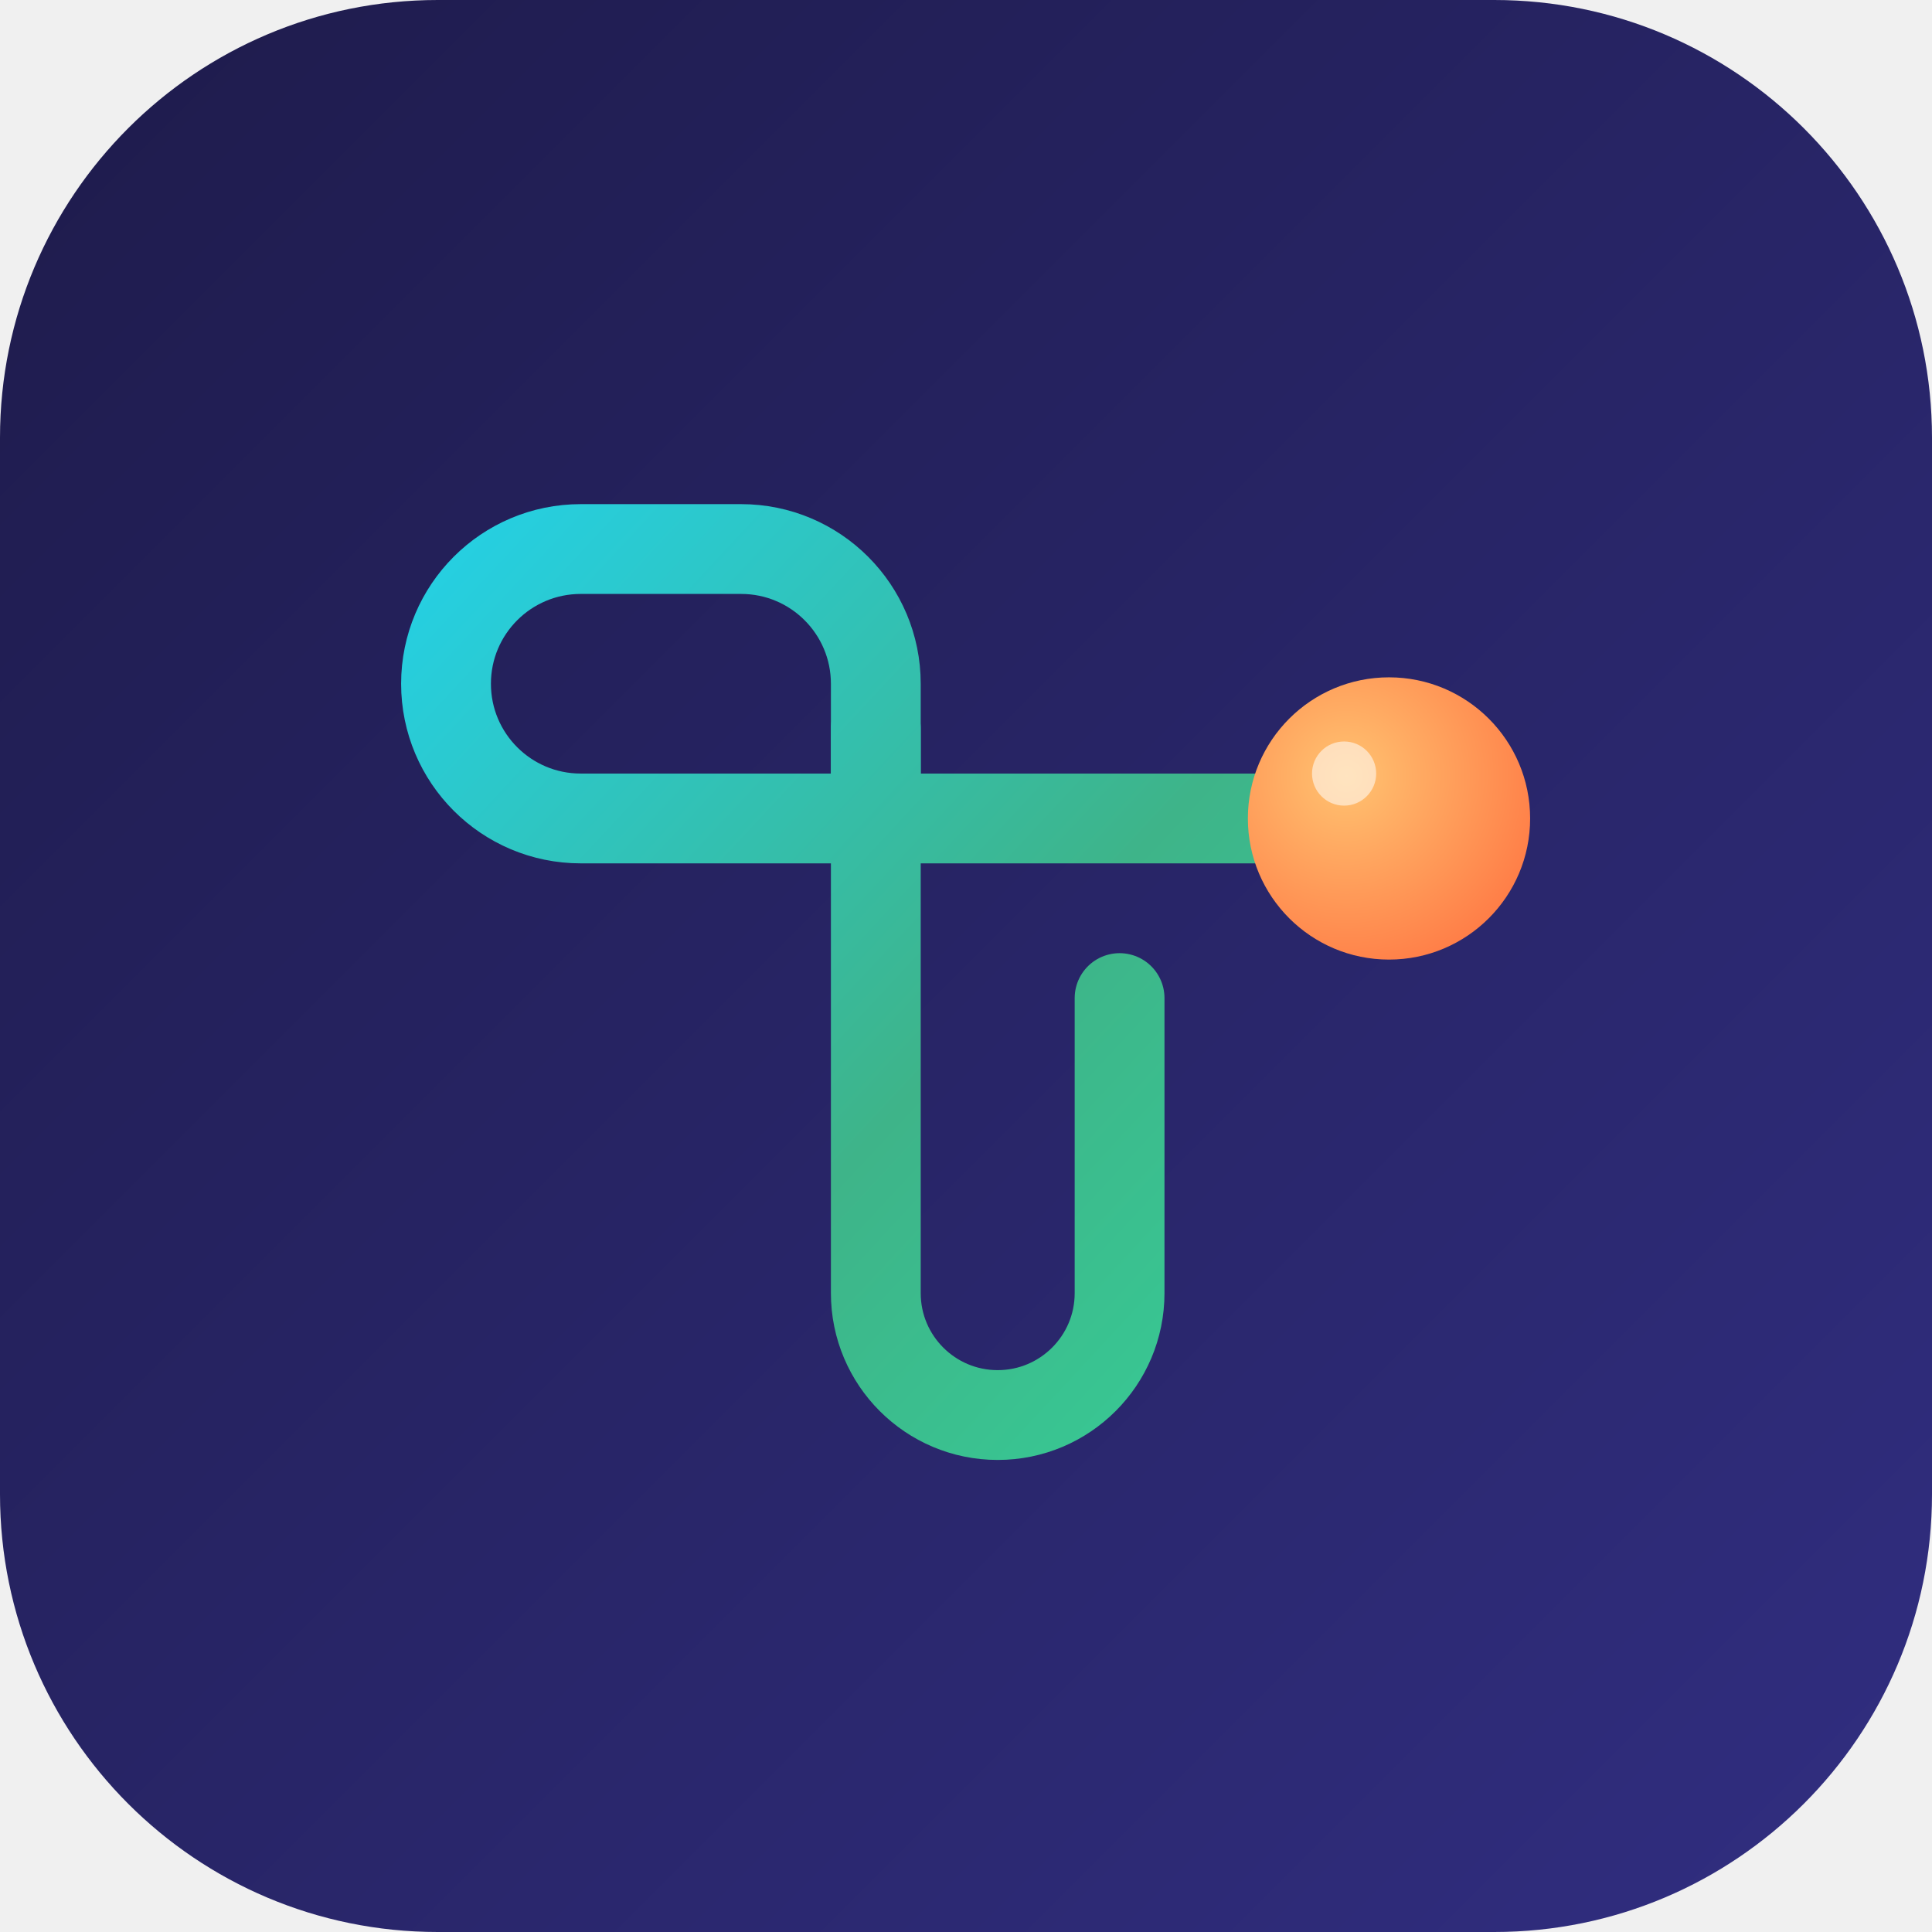
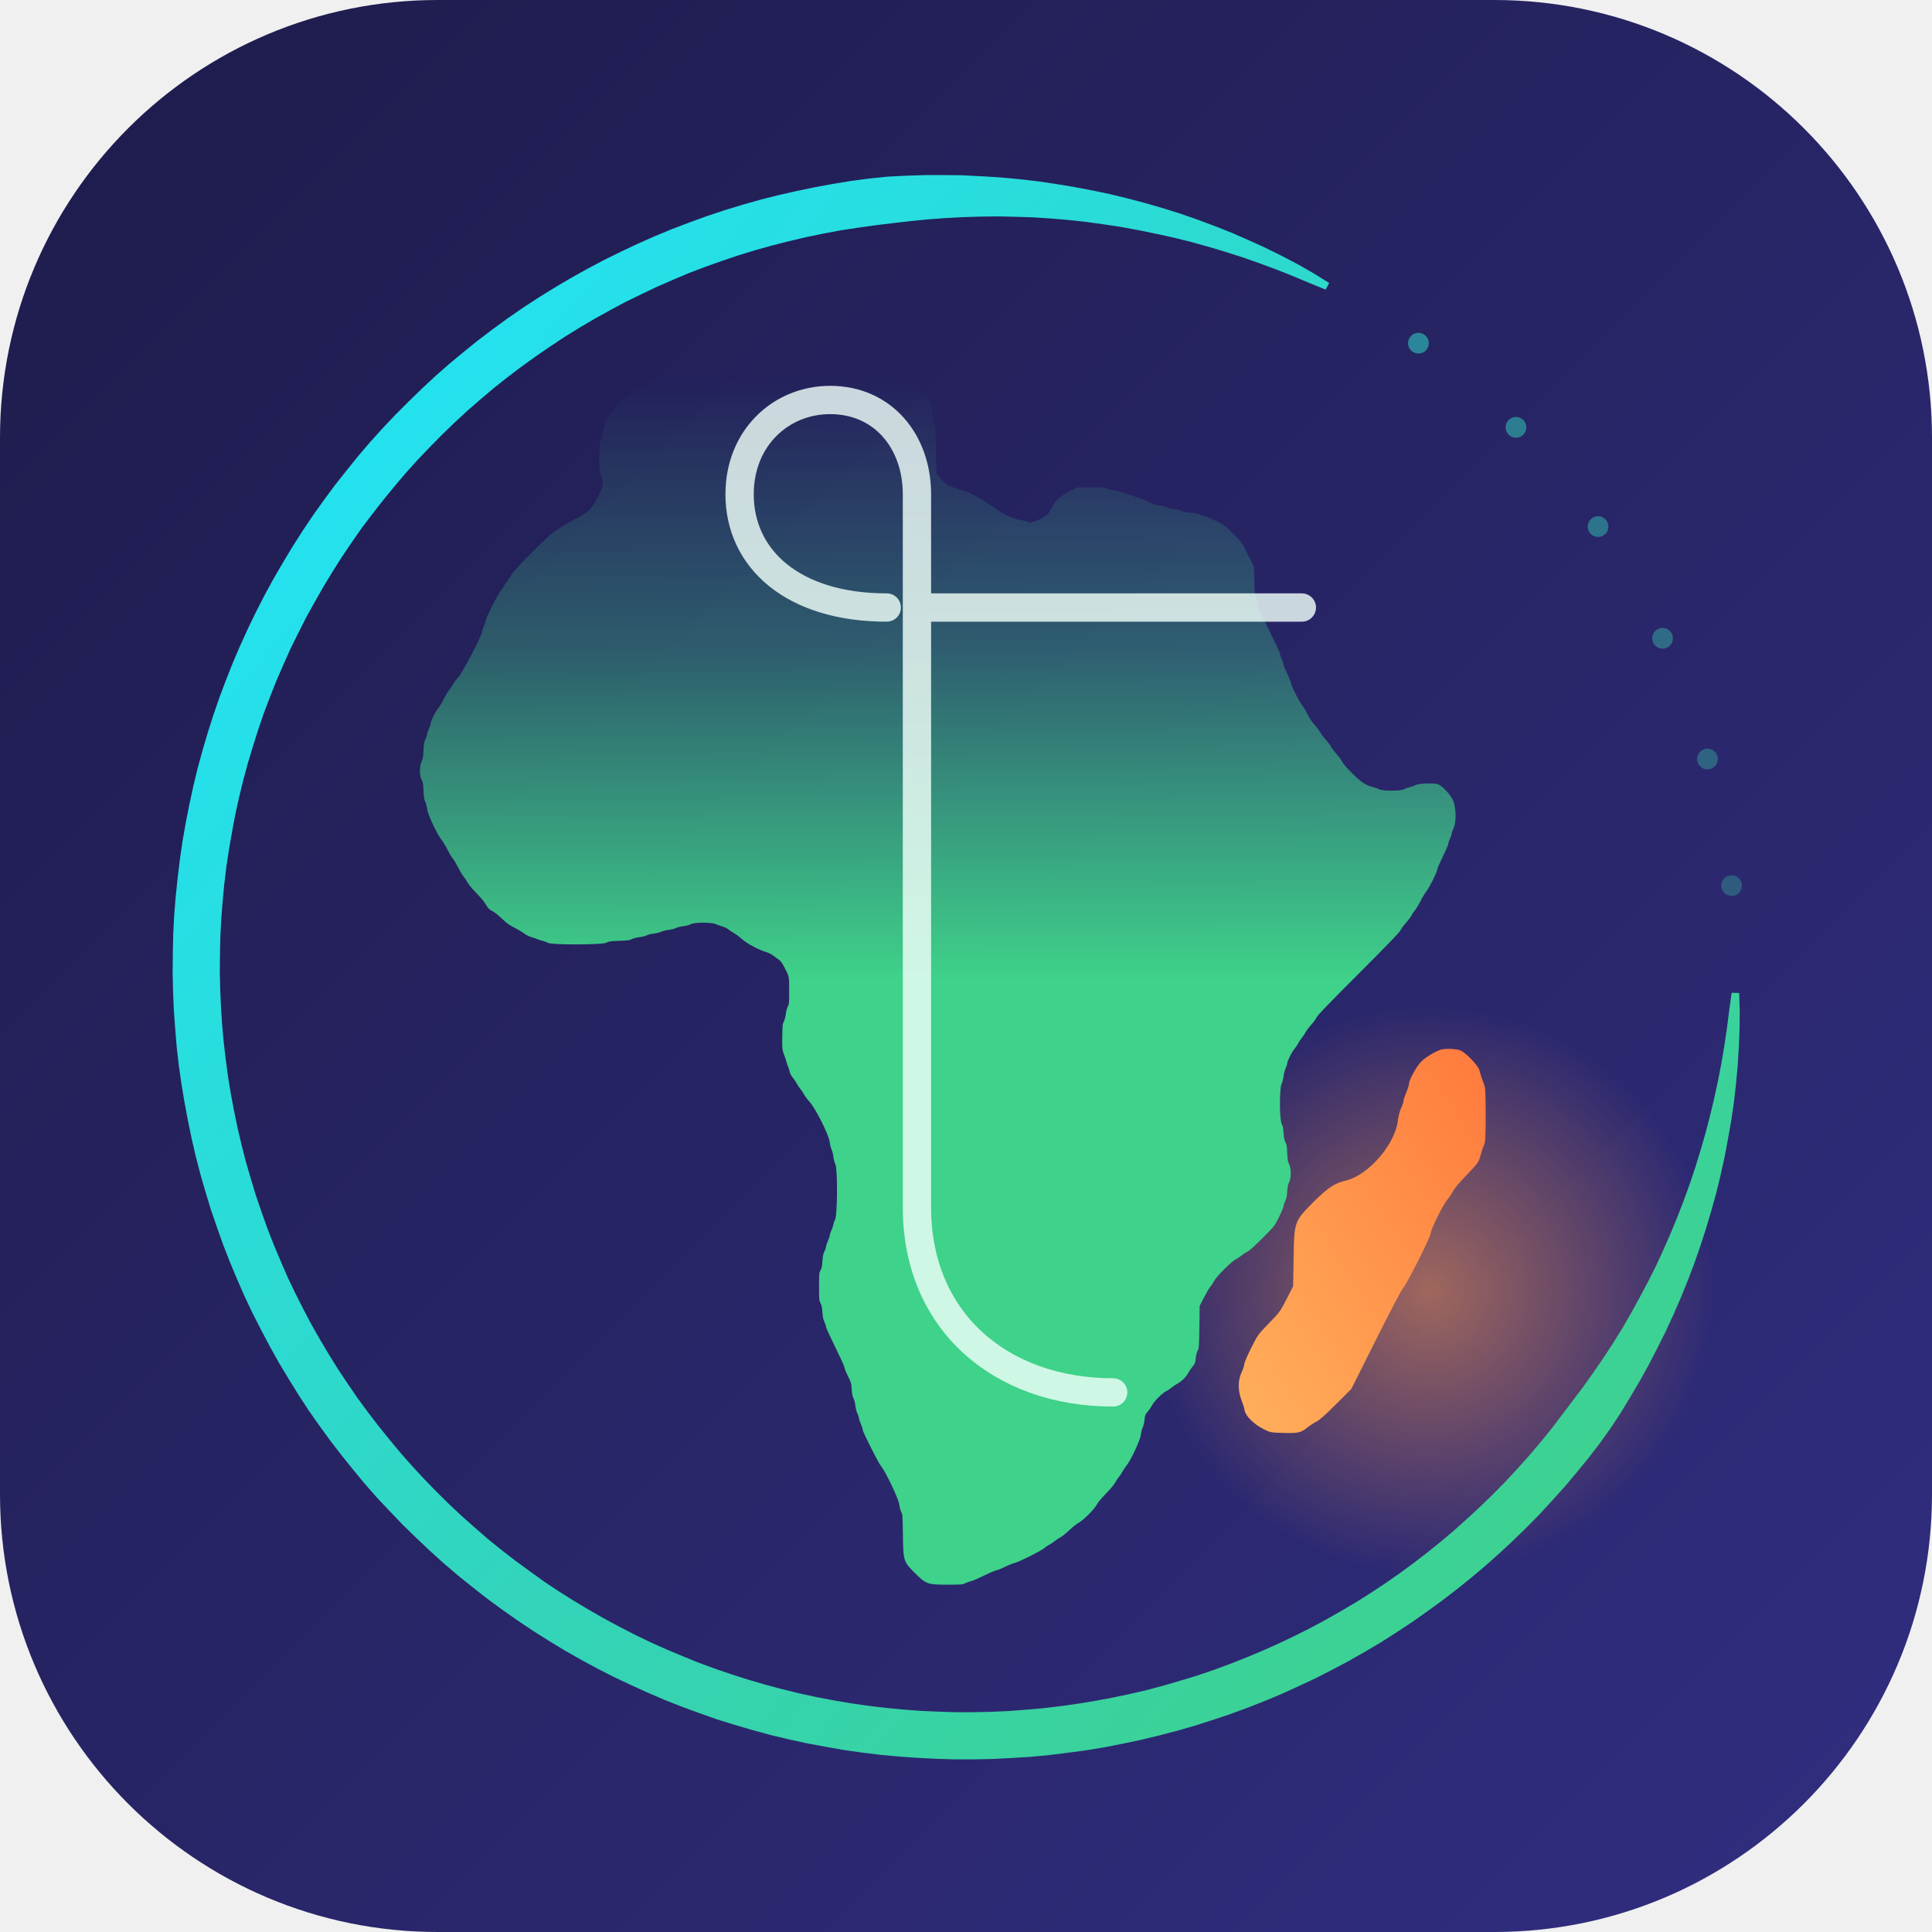
<svg xmlns="http://www.w3.org/2000/svg" viewBox="0 0 1024 1024" width="1024" height="1024">
  <defs>
    <linearGradient id="bg" x1="0" y1="0" x2="1" y2="1">
      <stop offset="0" stop-color="#1E1B4B" />
      <stop offset="1" stop-color="#312E81" />
    </linearGradient>
+     <linearGradient id="land" x1="260" y1="230" x2="760" y2="830" gradientUnits="userSpaceOnUse">
+       <stop offset="0" stop-color="#33D6E8" />
+       <stop offset="0.55" stop-color="#34D3B4" />
+       <stop offset="1" stop-color="#3FD28A" />
+     </linearGradient>
+     <linearGradient id="mada" x1="0" y1="0" x2="1" y2="1">
+       <stop offset="0" stop-color="#FFB05C" />
+       <stop offset="1" stop-color="#FF7A3D" />
+     </linearGradient>
+     <linearGradient id="ring" x1="150" y1="200" x2="880" y2="840" gradientUnits="userSpaceOnUse">
+       <stop offset="0" stop-color="#22E3F5" />
+       <stop offset="0.6" stop-color="#34D3B4" />
+       <stop offset="1" stop-color="#3FD28A" />
+     </linearGradient>
+     <linearGradient id="fadeg" x1="0" y1="200" x2="0" y2="520" gradientUnits="userSpaceOnUse">
+       <stop offset="0" stop-color="#000" />
+       <stop offset="0.45" stop-color="#555" />
+       <stop offset="1" stop-color="#fff" />
+     </linearGradient>
+     <mask id="fade" maskUnits="userSpaceOnUse" x="0" y="0" width="1024" height="1024">
+       <rect x="0" y="0" width="1024" height="1024" fill="url(#fadeg)" />
+     </mask>
+     <radialGradient id="glow" cx="0.5" cy="0.5" r="0.5">
+       <stop offset="0" stop-color="#FF9A4D" stop-opacity="0.55" />
+       <stop offset="1" stop-color="#FF9A4D" stop-opacity="0" />
+     </radialGradient>
  </defs>
  <rect width="1024" height="1024" rx="232" fill="url(#bg)" />
-   <defs>
-     <linearGradient id="stroke" x1="230" y1="250" x2="800" y2="780" gradientUnits="userSpaceOnUse">
-       <stop offset="0" stop-color="#22D3EE" />
-       <stop offset="0.55" stop-color="#3EB489" />
-       <stop offset="1" stop-color="#34D399" />
-     </linearGradient>
-     <radialGradient id="node" cx="0.35" cy="0.35" r="0.75">
-       <stop offset="0" stop-color="#FFC371" />
-       <stop offset="1" stop-color="#FF7A45" />
-     </radialGradient>
-   </defs>
-   <g transform="translate(-24 0)">
-     <g fill="none" stroke="url(#stroke)" stroke-width="47.6" stroke-linecap="round" stroke-linejoin="round">
-       <path d="M 488.2 433.8 L 488.2 362.4 A 71.4 71.4 0 0 0 416.8 291.0 L 331.8 291.0 A 71.4 71.4 0 0 0 260.4 362.4 A 71.4 71.4 0 0 0 331.8 433.8 L 712.6 433.8" />
-       <path d="M 488.2 386.2 L 488.2 685.4 A 64.6 64.6 0 0 0 617.4 685.4 L 617.4 529.0" />
+   <circle cx="758" cy="684" r="150" fill="url(#glow)" />
+   <g mask="url(#fade)">
+     <g transform="translate(497 520) scale(0.3233) translate(-957 -1152)">
+       <g transform="translate(0,2280) scale(0.1,-0.1)">
+         <path d="M5210 21171 c-14 -4 -41 -16 -60 -26 -23 -12 -70 -20 -140 -25 -105 -7 -105 -7 -305 -108 -201 -100 -201 -100 -339 -238 -169 -169 -269 -341 -286 -494 -6 -48 -18 -96 -32 -122 -37 -69 -36 -530 2 -598 49 -89 38 -168 -47 -335 -105 -207 -167 -267 -398 -382 -93 -47 -190 -102 -215 -123 -25 -21 -68 -49 -97 -64 -74 -37 -672 -634 -709 -709 -15 -29 -43 -72 -64 -97 -21 -25 -48 -65 -60 -90 -12 -25 -40 -65 -60 -90 -46 -54 -240 -441 -240 -477 0 -13 -13 -55 -30 -93 -17 -38 -30 -80 -30 -94 0 -58 -317 -665 -390 -746 -37 -41 -77 -95 -90 -120 -12 -25 -40 -65 -60 -90 -21 -25 -61 -92 -90 -150 -29 -58 -70 -126 -91 -151 -44 -53 -119 -202 -119 -237 0 -13 -14 -54 -30 -92 -17 -38 -30 -79 -30 -92 0 -13 -12 -48 -27 -78 -22 -48 -27 -73 -33 -190 -5 -116 -10 -141 -31 -180 -36 -66 -36 -234 0 -300 21 -39 25 -63 31 -180 5 -112 10 -142 29 -178 13 -25 26 -76 31 -122 10 -89 167 -422 240 -510 21 -25 61 -92 90 -150 29 -58 69 -125 90 -150 21 -25 61 -92 90 -150 29 -58 69 -125 90 -150 21 -25 49 -67 63 -95 15 -29 76 -102 147 -175 79 -82 131 -145 150 -182 30 -58 64 -90 135 -126 22 -12 83 -62 135 -112 79 -75 114 -100 204 -146 59 -30 131 -73 158 -95 30 -23 73 -45 106 -54 32 -9 77 -25 102 -35 25 -11 68 -25 95 -31 28 -7 68 -21 90 -33 67 -35 889 -32 955 4 41 22 60 25 210 30 145 5 170 9 208 29 26 13 75 26 122 31 44 5 97 18 120 30 23 12 76 25 120 30 44 5 97 18 120 30 23 12 76 25 120 30 44 5 97 18 120 30 23 12 76 25 120 30 48 6 95 18 122 32 64 34 338 35 414 1 27 -12 74 -29 106 -38 33 -9 76 -31 106 -54 27 -21 69 -49 93 -61 24 -13 80 -55 124 -94 87 -76 280 -179 396 -211 34 -9 79 -32 113 -57 31 -24 73 -55 95 -69 30 -21 52 -53 102 -150 64 -124 64 -124 64 -349 0 -216 -1 -227 -23 -268 -14 -27 -26 -74 -32 -122 -6 -48 -18 -95 -32 -122 -21 -40 -23 -57 -26 -245 -3 -203 -1 -225 36 -318 11 -27 24 -68 30 -90 5 -22 19 -62 30 -90 12 -27 24 -67 27 -87 4 -23 22 -57 49 -90 24 -29 53 -73 66 -98 12 -25 39 -65 60 -90 21 -25 48 -65 60 -90 13 -25 53 -79 90 -120 102 -113 317 -544 330 -660 5 -44 18 -97 30 -120 12 -23 25 -76 30 -120 6 -48 18 -95 32 -122 39 -73 35 -828 -4 -908 -15 -30 -28 -65 -28 -78 0 -13 -14 -54 -30 -92 -17 -38 -30 -78 -30 -90 0 -12 -13 -52 -30 -90 -16 -38 -30 -79 -30 -92 0 -13 -12 -48 -26 -78 -21 -43 -28 -78 -34 -160 -5 -82 -12 -115 -31 -150 -23 -44 -24 -52 -24 -270 0 -218 1 -226 24 -270 19 -35 26 -68 31 -150 6 -82 13 -117 34 -160 14 -30 26 -67 26 -82 0 -14 68 -162 150 -328 84 -170 150 -314 150 -329 0 -16 25 -79 56 -142 54 -110 57 -118 64 -219 5 -78 13 -116 29 -148 13 -25 26 -76 31 -120 5 -45 19 -100 34 -132 14 -30 26 -65 26 -78 0 -13 14 -54 30 -92 17 -38 30 -80 30 -94 0 -35 255 -542 300 -596 75 -90 290 -541 300 -630 6 -48 18 -96 32 -122 22 -42 23 -52 28 -388 6 -417 9 -427 196 -614 182 -181 209 -191 524 -191 240 0 257 1 295 21 22 12 65 27 95 34 30 7 125 48 210 90 85 42 180 83 210 90 30 7 98 34 150 60 52 26 120 53 150 60 72 17 422 192 480 240 25 20 65 48 90 60 25 12 65 39 90 60 25 21 68 49 95 63 28 15 93 67 145 117 52 50 120 104 150 119 75 39 262 226 300 301 18 35 72 100 150 180 71 73 132 146 147 175 14 28 42 70 63 95 21 25 48 65 60 90 12 25 40 65 60 90 73 88 230 421 240 510 5 44 18 97 30 120 12 23 25 76 30 121 10 89 9 87 60 149 21 25 49 68 63 95 32 64 168 200 232 232 28 14 70 42 95 63 25 21 68 49 95 63 61 31 145 116 175 177 13 25 39 65 60 90 51 62 50 60 60 149 6 49 18 96 32 123 22 42 23 52 28 388 l5 345 69 135 c38 74 85 155 106 180 21 25 49 68 63 96 35 69 282 316 351 351 28 14 71 42 96 63 25 21 68 49 96 63 36 18 110 84 249 223 197 197 197 197 271 347 41 82 74 161 74 176 0 14 12 51 26 81 21 43 28 78 34 160 5 82 12 115 31 150 36 67 35 234 0 300 -21 39 -25 63 -31 180 -5 114 -10 142 -30 180 -18 35 -25 69 -30 150 -6 82 -12 115 -31 150 -37 69 -37 590 -1 658 14 26 26 74 32 120 5 45 19 100 34 132 14 30 26 66 26 81 0 36 74 184 119 238 21 25 49 66 61 91 12 25 39 65 60 90 21 25 48 65 60 90 13 25 53 79 90 120 37 41 79 98 93 127 21 40 172 197 687 713 515 516 666 673 687 713 14 29 56 86 93 127 37 41 77 95 90 120 12 25 40 65 60 90 21 25 61 92 90 150 29 58 70 125 91 150 46 56 179 322 179 360 0 15 41 109 90 210 50 101 90 194 90 207 0 14 14 55 30 93 17 38 30 79 30 92 0 13 13 48 28 78 49 99 41 358 -15 465 -50 97 -172 225 -238 251 -66 25 -315 17 -370 -12 -22 -12 -65 -27 -95 -34 -30 -7 -73 -22 -95 -34 -60 -32 -350 -32 -410 0 -22 12 -65 27 -95 34 -119 28 -195 78 -344 226 -90 90 -146 154 -163 188 -14 28 -56 85 -93 126 -37 41 -78 95 -90 120 -12 25 -53 79 -90 120 -37 41 -78 95 -90 120 -12 25 -53 79 -90 120 -47 52 -83 107 -120 180 -29 58 -70 125 -91 150 -46 56 -179 322 -179 359 0 15 -27 83 -60 151 -33 68 -60 135 -60 148 0 13 -13 54 -30 92 -16 38 -30 80 -30 94 0 14 -79 183 -176 377 -166 333 -176 356 -184 430 -5 47 -18 95 -32 121 -21 40 -23 59 -28 268 l-6 225 -101 201 c-101 201 -101 201 -239 338 -137 137 -139 138 -274 206 -74 37 -160 73 -190 80 -30 7 -73 22 -95 33 -28 14 -71 22 -145 27 -78 5 -116 13 -148 29 -25 13 -77 26 -122 31 -44 5 -97 18 -120 30 -23 12 -76 25 -120 30 -63 7 -97 18 -177 58 -54 27 -123 55 -153 62 -30 7 -71 20 -90 30 -19 10 -60 23 -90 30 -30 7 -72 21 -93 32 -21 10 -74 23 -117 28 -48 6 -95 18 -122 32 -41 22 -52 23 -268 23 l-225 0 -140 -72 c-170 -87 -220 -133 -290 -271 -54 -105 -69 -120 -202 -186 -101 -50 -151 -58 -204 -31 -16 9 -65 20 -109 25 -89 10 -306 110 -390 180 -25 20 -65 48 -90 60 -25 12 -65 40 -90 60 -56 46 -287 163 -355 179 -27 6 -70 20 -95 31 -25 10 -71 26 -103 35 -37 10 -73 29 -100 53 -48 43 -127 127 -142 151 -6 9 -12 168 -15 391 -5 374 -5 375 -29 420 -21 39 -25 64 -31 180 -6 133 -7 136 -47 215 -79 154 -246 288 -403 325 -30 7 -73 22 -95 34 -65 34 -351 32 -415 -4 -45 -25 -45 -25 -360 -25 -315 0 -315 0 -360 25 -45 25 -45 25 -360 25 -315 0 -315 0 -360 -25 -71 -39 -1369 -39 -1440 0 -47 26 -365 42 -430 21z" fill="url(#land)" />
+       </g>
    </g>
-     <circle cx="760.2" cy="433.8" r="74.8" fill="url(#node)" />
-     <circle cx="736.4" cy="410.0" r="17.0" fill="#FFFFFF" fill-opacity="0.55" />
  </g>
+   <g transform="translate(497 520) scale(0.3233) translate(-957 -1152) translate(1653 1578) scale(1.5) translate(-1653 -1578)">
+     <g transform="translate(0,2280) scale(0.1,-0.1)">
+       <path d="M17390 9111 c-66 -21 -169 -84 -217 -133 -54 -56 -133 -201 -133 -246 0 -13 -13 -54 -30 -92 -16 -38 -30 -79 -30 -92 0 -13 -12 -48 -26 -78 -15 -32 -29 -87 -34 -132 -30 -262 -323 -601 -570 -658 -120 -28 -195 -78 -344 -226 -219 -218 -220 -222 -226 -614 l-5 -315 -72 -140 c-68 -134 -77 -146 -193 -265 -119 -122 -123 -128 -196 -274 -41 -81 -74 -160 -74 -175 0 -14 -12 -51 -26 -81 -47 -98 -45 -213 5 -335 11 -27 23 -68 26 -89 10 -58 98 -147 200 -199 80 -41 80 -41 219 -45 162 -5 195 2 264 57 27 22 72 51 99 65 34 16 105 80 217 192 l167 167 266 531 c161 322 280 549 303 576 48 57 300 561 300 599 0 39 132 304 179 361 21 25 50 68 64 95 15 30 77 103 152 180 99 102 128 139 136 170 11 43 32 109 54 165 11 27 14 102 14 320 0 218 -3 293 -14 320 -22 56 -43 122 -55 166 -12 50 -143 187 -205 215 -42 19 -165 25 -215 10z" fill="url(#mada)" />
+     </g>
+   </g>
+   <path d="M921.8 526.3 L922.1 536.0 L922.0 545.6 L921.6 555.3 L921.0 565.0 L920.1 574.6 L919.0 584.3 L917.6 593.9 L915.9 603.5 L914.1 613.1 L912.0 622.6 L909.7 632.1 L907.1 641.5 L904.3 650.9 L901.3 660.2 L898.1 669.4 L894.6 678.6 L890.9 687.7 L887.0 696.7 L882.9 705.6 L878.5 714.4 L874.0 723.1 L869.2 731.8 L864.2 740.3 L859.1 748.7 L853.7 756.9 L847.9 765.0 L841.9 772.8 L835.7 780.4 L829.3 788.0 L822.7 795.3 L816.0 802.6 L809.1 809.6 L802.0 816.5 L794.8 823.2 L787.4 829.8 L779.8 836.2 L772.1 842.4 L764.3 848.4 L756.3 854.2 L748.2 859.9 L740.0 865.3 L731.7 870.6 L723.2 875.6 L714.6 880.5 L705.9 885.1 L697.1 889.6 L688.1 893.8 L679.1 897.9 L670.0 901.7 L660.8 905.3 L651.5 908.7 L642.2 911.8 L632.8 914.8 L623.3 917.5 L613.7 920.0 L604.1 922.3 L594.5 924.3 L584.8 926.2 L575.0 927.8 L565.2 929.1 L555.4 930.3 L545.6 931.2 L535.7 931.8 L525.9 932.3 L516.0 932.5 L506.1 932.5 L496.3 932.2 L486.4 931.7 L476.5 931.0 L466.7 930.1 L456.9 928.9 L447.1 927.5 L437.4 925.8 L427.7 924.0 L418.1 921.9 L408.5 919.6 L398.9 917.0 L389.4 914.2 L380.0 911.3 L370.7 908.0 L361.4 904.6 L352.3 901.0 L343.2 897.1 L334.2 893.0 L325.3 888.8 L316.5 884.3 L307.8 879.6 L299.2 874.7 L290.8 869.6 L282.4 864.3 L274.2 858.8 L266.1 853.1 L258.2 847.3 L250.4 841.2 L242.7 835.0 L235.2 828.6 L227.9 822.0 L220.7 815.2 L213.6 808.3 L206.8 801.2 L200.0 794.0 L193.5 786.6 L187.2 779.0 L181.0 771.3 L175.0 763.5 L169.2 755.5 L163.5 747.4 L158.1 739.1 L152.9 730.7 L147.8 722.2 L143.0 713.6 L138.4 704.9 L133.9 696.1 L129.7 687.2 L125.7 678.1 L121.9 669.0 L118.3 659.8 L115.0 650.5 L111.8 641.2 L108.9 631.7 L106.2 622.3 L103.7 612.7 L101.5 603.1 L99.5 593.4 L97.7 583.7 L96.1 574.0 L94.7 564.2 L93.6 554.4 L92.8 544.5 L92.1 534.7 L91.7 524.8 L91.5 514.9 L91.6 505.1 L91.8 495.2 L92.3 485.3 L93.1 475.5 L94.1 465.7 L95.3 455.9 L96.7 446.1 L98.4 436.4 L100.3 426.7 L102.4 417.0 L104.7 407.4 L107.3 397.9 L110.1 388.4 L113.1 379.0 L116.3 369.7 L119.8 360.4 L123.4 351.3 L127.3 342.2 L131.4 333.2 L135.7 324.3 L140.2 315.5 L144.9 306.9 L149.9 298.3 L155.0 289.8 L160.3 281.5 L165.8 273.3 L171.5 265.3 L177.4 257.3 L183.5 249.6 L189.7 241.9 L196.1 234.4 L202.7 227.1 L209.5 219.9 L216.5 212.9 L223.6 206.0 L230.8 199.3 L238.2 192.8 L245.8 186.5 L253.5 180.3 L261.4 174.3 L269.4 168.5 L277.5 162.9 L285.8 157.5 L294.2 152.3 L302.7 147.3 L311.3 142.5 L320.0 137.9 L328.9 133.5 L337.8 129.3 L346.8 125.3 L356.0 121.5 L365.2 118.0 L374.5 114.6 L383.8 111.5 L393.3 108.6 L402.8 105.9 L412.3 103.5 L422.0 101.3 L431.6 99.3 L441.3 97.5 L451.1 95.9 L460.9 94.6 L470.7 93.6 L480.6 93.1 L490.4 92.8 L500.3 92.8 L510.1 92.9 L520.0 93.4 L529.8 94.0 L539.6 94.9 L549.3 96.0 L559.0 97.4 L568.7 99.0 L578.3 100.8 L587.9 102.8 L597.4 105.1 L606.9 107.6 L616.2 110.3 L625.5 113.2 L634.7 116.4 L643.8 119.8 L652.9 123.4 L661.8 127.3 L670.6 131.3 L679.3 135.6 L687.9 140.1 L696.3 144.9 L704.5 150.0 L702.6 153.5 L693.8 149.9 L685.0 146.2 L676.1 142.7 L667.2 139.4 L658.3 136.3 L649.2 133.4 L640.2 130.7 L631.1 128.2 L621.9 125.9 L612.7 123.9 L603.5 122.0 L594.2 120.3 L584.9 118.9 L575.6 117.6 L566.3 116.6 L556.9 115.8 L547.6 115.2 L538.3 114.9 L528.9 114.7 L519.6 114.8 L510.2 115.1 L500.9 115.6 L491.6 116.3 L482.4 117.2 L473.1 118.3 L463.9 119.4 L454.7 120.7 L445.5 122.1 L436.4 123.8 L427.3 125.7 L418.3 127.8 L409.3 130.1 L400.3 132.6 L391.5 135.3 L382.6 138.3 L373.9 141.4 L365.2 144.7 L356.7 148.3 L348.2 152.0 L339.8 156.0 L331.4 160.1 L323.2 164.5 L315.1 169.0 L307.1 173.7 L299.2 178.6 L291.5 183.7 L283.8 189.0 L276.3 194.4 L268.9 200.0 L261.6 205.8 L254.5 211.8 L247.5 217.9 L240.7 224.2 L234.0 230.7 L227.5 237.3 L221.1 244.0 L214.9 250.9 L208.9 258.0 L203.0 265.2 L197.3 272.5 L191.7 279.9 L186.4 287.5 L181.2 295.2 L176.2 303.1 L171.4 311.0 L166.8 319.1 L162.3 327.2 L158.1 335.5 L154.0 343.8 L150.2 352.3 L146.5 360.8 L143.1 369.4 L139.8 378.1 L136.8 386.9 L134.0 395.8 L131.3 404.7 L128.9 413.6 L126.7 422.7 L124.7 431.7 L123.0 440.9 L121.4 450.0 L120.0 459.2 L118.9 468.4 L118.0 477.7 L117.3 486.9 L116.8 496.2 L116.6 505.5 L116.5 514.8 L116.7 524.0 L117.1 533.3 L117.7 542.6 L118.5 551.8 L119.6 561.1 L120.8 570.3 L122.3 579.4 L124.0 588.6 L125.9 597.7 L128.0 606.7 L130.3 615.7 L132.9 624.6 L135.6 633.5 L138.6 642.3 L141.7 651.0 L145.1 659.7 L148.7 668.3 L152.4 676.8 L156.4 685.2 L160.6 693.5 L164.9 701.7 L169.5 709.8 L174.2 717.7 L179.1 725.6 L184.3 733.4 L189.5 741.0 L195.0 748.5 L200.7 755.9 L206.5 763.1 L212.4 770.2 L218.6 777.2 L224.9 784.0 L231.4 790.7 L238.0 797.2 L244.8 803.6 L251.7 809.7 L258.7 815.8 L265.9 821.6 L273.3 827.3 L280.8 832.8 L288.3 838.2 L296.1 843.4 L303.9 848.3 L311.9 853.1 L319.9 857.7 L328.1 862.1 L336.4 866.4 L344.7 870.4 L353.2 874.2 L361.8 877.8 L370.4 881.3 L379.1 884.5 L387.9 887.5 L396.7 890.3 L405.6 892.9 L414.6 895.3 L423.6 897.5 L432.7 899.5 L441.8 901.2 L451.0 902.8 L460.2 904.1 L469.4 905.2 L478.7 906.1 L487.9 906.8 L497.2 907.2 L506.5 907.5 L515.8 907.5 L525.1 907.3 L534.3 906.9 L543.6 906.2 L552.8 905.4 L562.1 904.3 L571.3 903.0 L580.4 901.5 L589.6 899.8 L598.6 897.9 L607.7 895.8 L616.7 893.4 L625.6 890.8 L634.5 888.1 L643.3 885.1 L652.0 881.9 L660.6 878.5 L669.2 874.9 L677.7 871.1 L686.1 867.1 L694.3 863.0 L702.5 858.6 L710.6 854.0 L718.6 849.3 L726.5 844.3 L734.2 839.2 L741.8 833.9 L749.3 828.4 L756.7 822.7 L763.9 816.9 L771.0 810.9 L777.9 804.7 L784.7 798.4 L791.4 791.9 L797.9 785.3 L804.2 778.5 L810.4 771.6 L816.4 764.5 L822.3 757.3 L827.9 749.9 L833.5 742.5 L839.1 735.1 L844.5 727.5 L849.8 719.8 L854.9 712.0 L859.8 704.1 L864.5 696.0 L869.0 687.8 L873.4 679.5 L877.6 671.2 L881.5 662.7 L885.3 654.1 L888.9 645.4 L892.3 636.6 L895.5 627.8 L898.5 618.9 L901.3 609.8 L903.9 600.8 L906.3 591.6 L908.5 582.4 L910.5 573.2 L912.3 563.9 L913.9 554.5 L915.3 545.1 L916.5 535.6 L917.8 526.2 Z" fill="url(#ring)" />
+   <circle cx="751.8" cy="181.9" r="5.5" fill="url(#ring)" opacity="0.55" />
+   <circle cx="803.5" cy="226.5" r="5.5" fill="url(#ring)" opacity="0.50" />
+   <circle cx="847.0" cy="279.1" r="5.5" fill="url(#ring)" opacity="0.45" />
+   <circle cx="881.2" cy="338.3" r="5.5" fill="url(#ring)" opacity="0.40" />
+   <circle cx="905.0" cy="402.3" r="5.5" fill="url(#ring)" opacity="0.35" />
+   <circle cx="917.8" cy="469.4" r="5.5" fill="url(#ring)" opacity="0.30" />
+   <path d="M 470 322 C 420 322 392 296 392 262 C 392 232 414 212 440 212 C 468 212 486 234 486 262 L 486 322 L 690 322 M 486 322 L 486 640 C 486 700 530 738 590 738" fill="none" stroke="#EFFFF8" stroke-opacity="0.82" stroke-width="15" stroke-linecap="round" stroke-linejoin="round" />
</svg>
